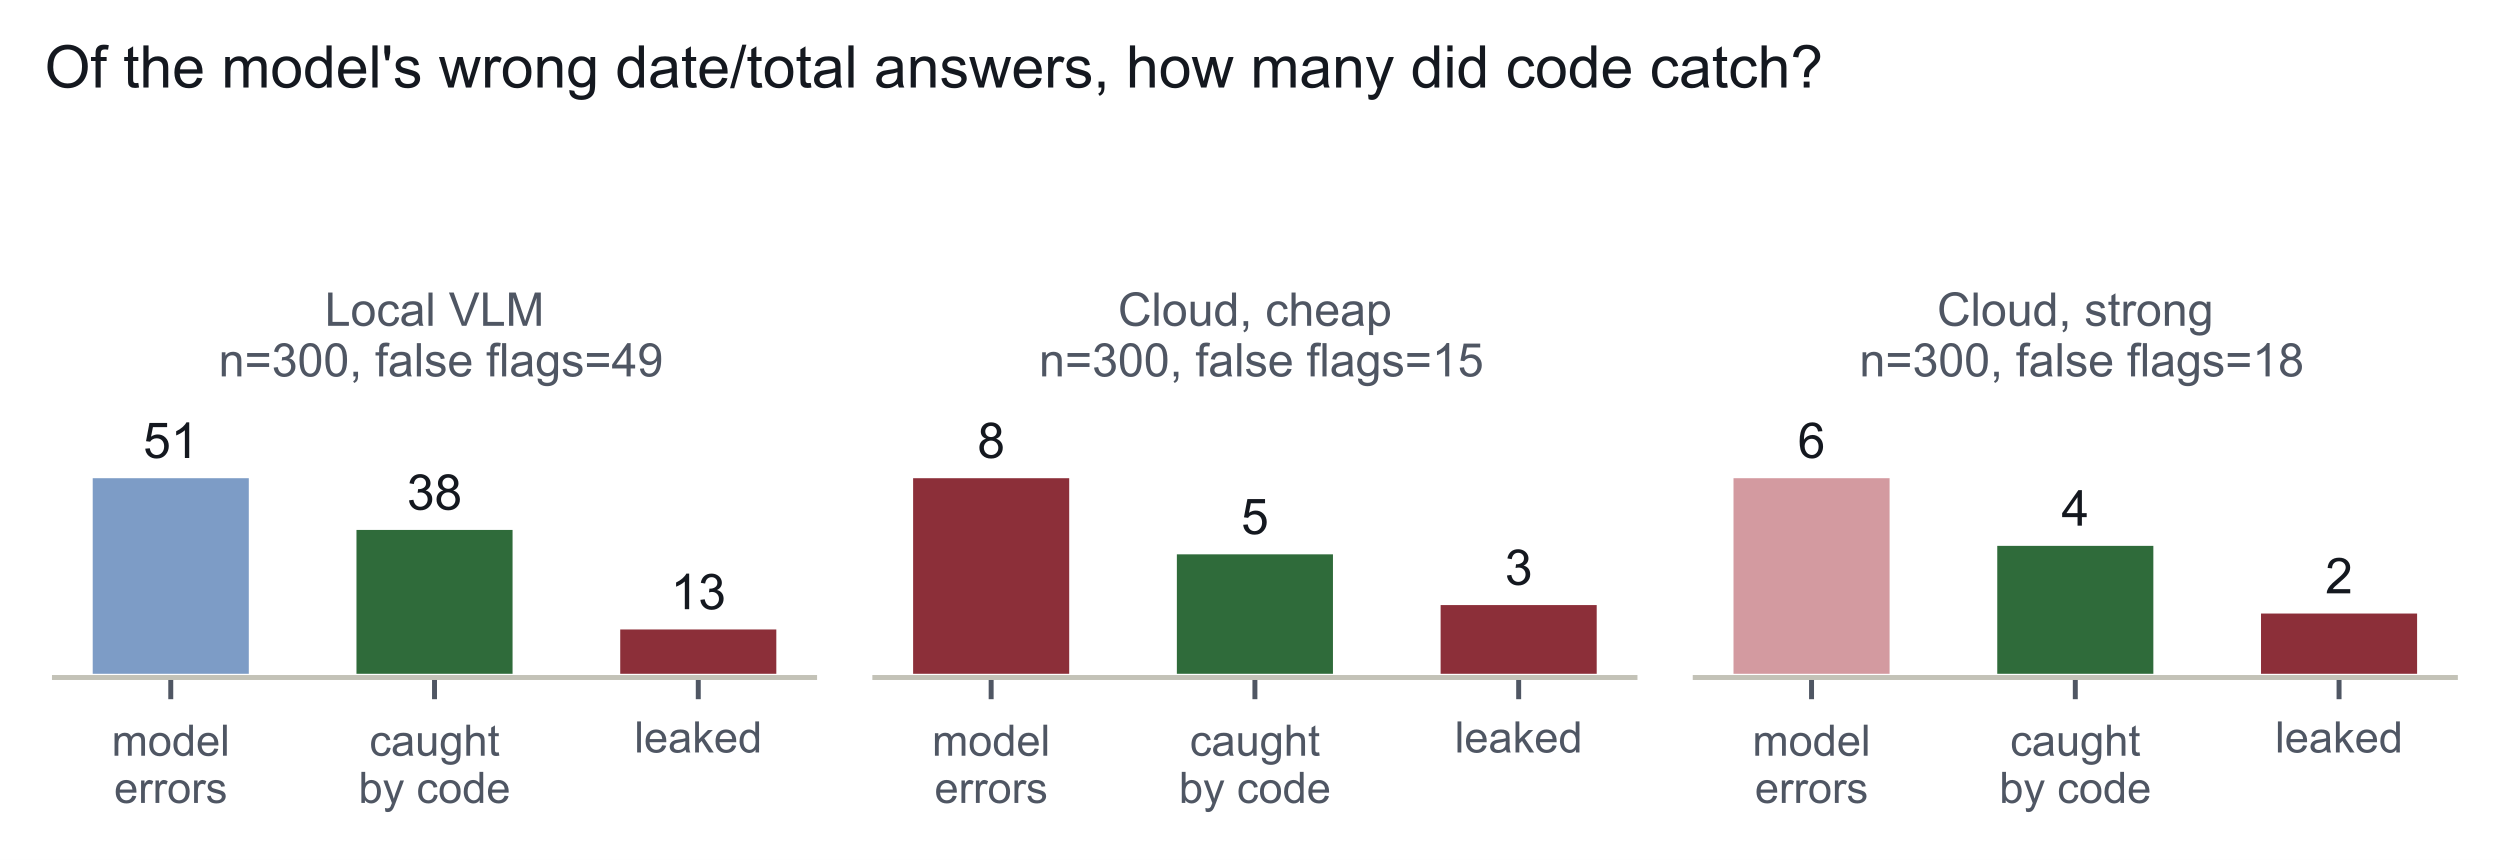
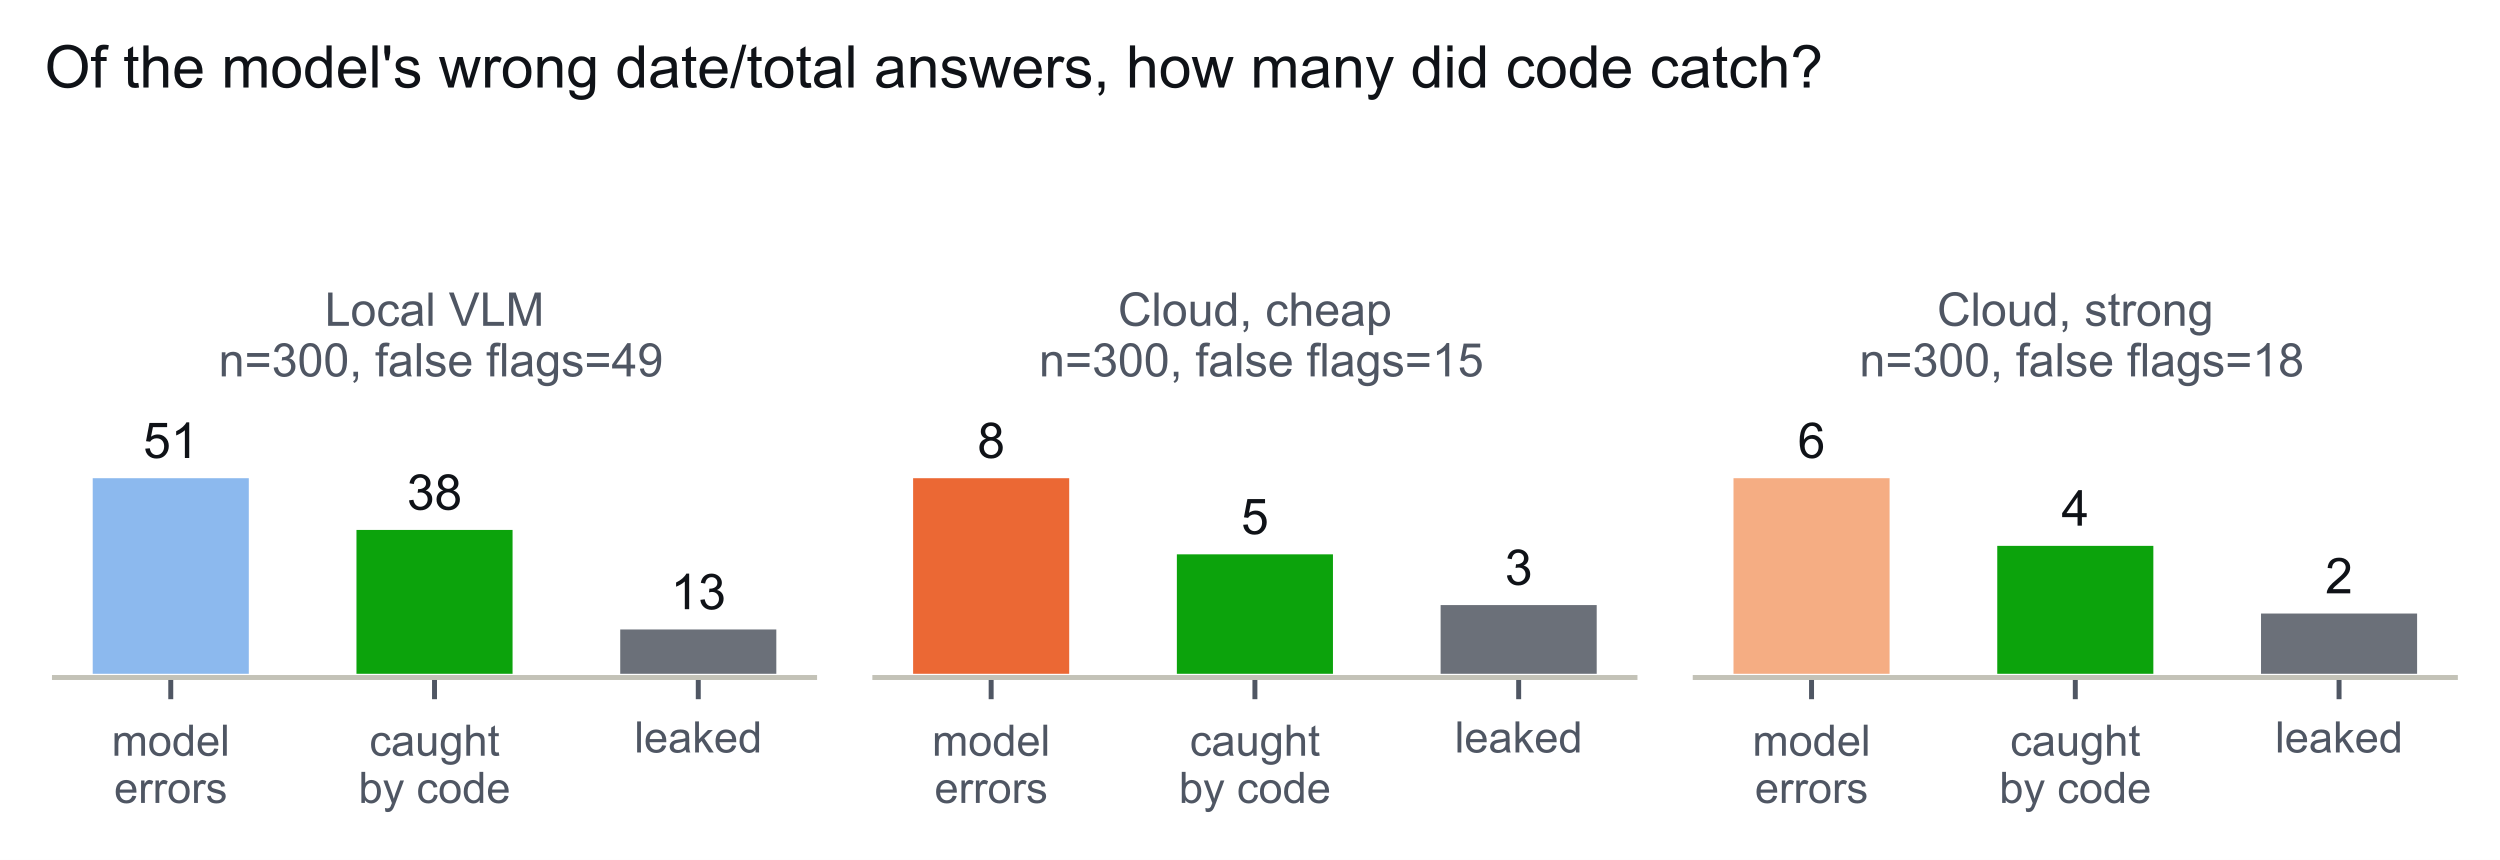
<svg xmlns="http://www.w3.org/2000/svg" xmlns:xlink="http://www.w3.org/1999/xlink" width="403.344pt" height="138.744pt" viewBox="0 0 403.344 138.744" version="1.1">
  <defs>
    <style type="text/css">*{stroke-linejoin: round; stroke-linecap: butt}</style>
  </defs>
  <g id="figure_1">
    <g id="patch_1">
      <path d="M -0 138.744  L 403.344 138.744  L 403.344 0  L -0 0  z " style="fill: #ffffff" />
    </g>
    <g id="axes_1">
      <g id="patch_2">
        <path d="M 8.784 109.307  L 131.424 109.307  L 131.424 66.728  L 8.784 66.728  z " style="fill: #ffffff" />
      </g>
      <g id="patch_3">
-         <path d="M 14.359 109.307  L 40.742 109.307  L 40.742 76.554  L 14.359 76.554  z " clip-path="url(#p56ea62a238)" style="fill: #7d9cc6; stroke: #ffffff; stroke-width: 1.2; stroke-linejoin: miter" />
+         <path d="M 14.359 109.307  L 40.742 109.307  L 40.742 76.554  L 14.359 76.554  z " clip-path="url(#pdb8ada3f37)" style="fill: #8cb9ee; stroke: #ffffff; stroke-width: 1.2; stroke-linejoin: miter" />
      </g>
      <g id="patch_4">
-         <path d="M 56.912 109.307  L 83.296 109.307  L 83.296 84.903  L 56.912 84.903  z " clip-path="url(#p56ea62a238)" style="fill: #2f6b3a; stroke: #ffffff; stroke-width: 1.2; stroke-linejoin: miter" />
+         <path d="M 56.912 109.307  L 83.296 109.307  L 83.296 84.903  L 56.912 84.903  z " clip-path="url(#pdb8ada3f37)" style="fill: #0ca30c; stroke: #ffffff; stroke-width: 1.2; stroke-linejoin: miter" />
      </g>
      <g id="patch_5">
-         <path d="M 99.466 109.307  L 125.849 109.307  L 125.849 100.958  L 99.466 100.958  z " clip-path="url(#p56ea62a238)" style="fill: #8c2f39; stroke: #ffffff; stroke-width: 1.2; stroke-linejoin: miter" />
+         <path d="M 99.466 109.307  L 125.849 109.307  L 125.849 100.958  L 99.466 100.958  z " clip-path="url(#pdb8ada3f37)" style="fill: #6b7079; stroke: #ffffff; stroke-width: 1.2; stroke-linejoin: miter" />
      </g>
      <g id="matplotlib.axis_1">
        <g id="xtick_1">
          <g id="line2d_1">
            <defs>
-               <path id="ma13c6e3e22" d="M 0 0  L 0 3.5  " style="stroke: #4f5663; stroke-width: 0.8" />
+               <path id="m07d687930f" d="M 0 0  L 0 3.5  " style="stroke: #4f5663; stroke-width: 0.8" />
            </defs>
            <g>
-               <use xlink:href="#ma13c6e3e22" x="27.55" y="109.307" style="fill: #4f5663; stroke: #4f5663; stroke-width: 0.8" />
+               <use xlink:href="#m07d687930f" x="27.55" y="109.307" style="fill: #4f5663; stroke: #4f5663; stroke-width: 0.8" />
            </g>
          </g>
          <g id="text_1">
            <g style="fill: #4f5663" transform="translate(18.01819 121.9275) scale(0.07 -0.07)">
              <defs>
                <path id="ArialMT-50" d="M 422 0  L 422 3319  L 925 3319  L 925 2853  Q 1081 3097 1340 3245  Q 1600 3394 1931 3394  Q 2300 3394 2536 3241  Q 2772 3088 2869 2813  Q 3263 3394 3894 3394  Q 4388 3394 4653 3120  Q 4919 2847 4919 2278  L 4919 0  L 4359 0  L 4359 2091  Q 4359 2428 4304 2576  Q 4250 2725 4106 2815  Q 3963 2906 3769 2906  Q 3419 2906 3187 2673  Q 2956 2441 2956 1928  L 2956 0  L 2394 0  L 2394 2156  Q 2394 2531 2256 2718  Q 2119 2906 1806 2906  Q 1569 2906 1367 2781  Q 1166 2656 1075 2415  Q 984 2175 984 1722  L 984 0  L 422 0  z " transform="scale(0.015625)" />
                <path id="ArialMT-52" d="M 213 1659  Q 213 2581 725 3025  Q 1153 3394 1769 3394  Q 2453 3394 2887 2945  Q 3322 2497 3322 1706  Q 3322 1066 3130 698  Q 2938 331 2570 128  Q 2203 -75 1769 -75  Q 1072 -75 642 372  Q 213 819 213 1659  z M 791 1659  Q 791 1022 1069 705  Q 1347 388 1769 388  Q 2188 388 2466 706  Q 2744 1025 2744 1678  Q 2744 2294 2464 2611  Q 2184 2928 1769 2928  Q 1347 2928 1069 2612  Q 791 2297 791 1659  z " transform="scale(0.015625)" />
                <path id="ArialMT-47" d="M 2575 0  L 2575 419  Q 2259 -75 1647 -75  Q 1250 -75 917 144  Q 584 363 401 755  Q 219 1147 219 1656  Q 219 2153 384 2558  Q 550 2963 881 3178  Q 1213 3394 1622 3394  Q 1922 3394 2156 3267  Q 2391 3141 2538 2938  L 2538 4581  L 3097 4581  L 3097 0  L 2575 0  z M 797 1656  Q 797 1019 1065 703  Q 1334 388 1700 388  Q 2069 388 2326 689  Q 2584 991 2584 1609  Q 2584 2291 2321 2609  Q 2059 2928 1675 2928  Q 1300 2928 1048 2622  Q 797 2316 797 1656  z " transform="scale(0.015625)" />
                <path id="ArialMT-48" d="M 2694 1069  L 3275 997  Q 3138 488 2766 206  Q 2394 -75 1816 -75  Q 1088 -75 661 373  Q 234 822 234 1631  Q 234 2469 665 2931  Q 1097 3394 1784 3394  Q 2450 3394 2872 2941  Q 3294 2488 3294 1666  Q 3294 1616 3291 1516  L 816 1516  Q 847 969 1125 678  Q 1403 388 1819 388  Q 2128 388 2347 550  Q 2566 713 2694 1069  z M 847 1978  L 2700 1978  Q 2663 2397 2488 2606  Q 2219 2931 1791 2931  Q 1403 2931 1139 2672  Q 875 2413 847 1978  z " transform="scale(0.015625)" />
                <path id="ArialMT-4f" d="M 409 0  L 409 4581  L 972 4581  L 972 0  L 409 0  z " transform="scale(0.015625)" />
              </defs>
              <use xlink:href="#ArialMT-50" />
              <use xlink:href="#ArialMT-52" transform="translate(83.29688 0)" />
              <use xlink:href="#ArialMT-47" transform="translate(138.9062 0)" />
              <use xlink:href="#ArialMT-48" transform="translate(194.5156 0)" />
              <use xlink:href="#ArialMT-4f" transform="translate(250.125 0)" />
            </g>
            <g style="fill: #4f5663" transform="translate(18.41139 129.5462) scale(0.07 -0.07)">
              <defs>
                <path id="ArialMT-55" d="M 416 0  L 416 3319  L 922 3319  L 922 2816  Q 1116 3169 1280 3281  Q 1444 3394 1641 3394  Q 1925 3394 2219 3213  L 2025 2691  Q 1819 2813 1613 2813  Q 1428 2813 1281 2702  Q 1134 2591 1072 2394  Q 978 2094 978 1738  L 978 0  L 416 0  z " transform="scale(0.015625)" />
                <path id="ArialMT-56" d="M 197 991  L 753 1078  Q 800 744 1014 566  Q 1228 388 1613 388  Q 2000 388 2187 545  Q 2375 703 2375 916  Q 2375 1106 2209 1216  Q 2094 1291 1634 1406  Q 1016 1563 777 1677  Q 538 1791 414 1992  Q 291 2194 291 2438  Q 291 2659 392 2848  Q 494 3038 669 3163  Q 800 3259 1026 3326  Q 1253 3394 1513 3394  Q 1903 3394 2198 3281  Q 2494 3169 2634 2976  Q 2775 2784 2828 2463  L 2278 2388  Q 2241 2644 2061 2787  Q 1881 2931 1553 2931  Q 1166 2931 1000 2803  Q 834 2675 834 2503  Q 834 2394 903 2306  Q 972 2216 1119 2156  Q 1203 2125 1616 2013  Q 2213 1853 2448 1751  Q 2684 1650 2818 1456  Q 2953 1263 2953 975  Q 2953 694 2789 445  Q 2625 197 2315 61  Q 2006 -75 1616 -75  Q 969 -75 630 194  Q 291 463 197 991  z " transform="scale(0.015625)" />
              </defs>
              <use xlink:href="#ArialMT-48" />
              <use xlink:href="#ArialMT-55" transform="translate(55.60938 0)" />
              <use xlink:href="#ArialMT-55" transform="translate(88.90625 0)" />
              <use xlink:href="#ArialMT-52" transform="translate(122.2031 0)" />
              <use xlink:href="#ArialMT-55" transform="translate(177.8125 0)" />
              <use xlink:href="#ArialMT-56" transform="translate(211.1094 0)" />
            </g>
          </g>
        </g>
        <g id="xtick_2">
          <g id="line2d_2">
            <g>
-               <use xlink:href="#ma13c6e3e22" x="70.104" y="109.307" style="fill: #4f5663; stroke: #4f5663; stroke-width: 0.8" />
+               <use xlink:href="#m07d687930f" x="70.104" y="109.307" style="fill: #4f5663; stroke: #4f5663; stroke-width: 0.8" />
            </g>
          </g>
          <g id="text_2">
            <g style="fill: #4f5663" transform="translate(59.59634 121.9275) scale(0.07 -0.07)">
              <defs>
                <path id="ArialMT-46" d="M 2588 1216  L 3141 1144  Q 3050 572 2676 248  Q 2303 -75 1759 -75  Q 1078 -75 664 370  Q 250 816 250 1647  Q 250 2184 428 2587  Q 606 2991 970 3192  Q 1334 3394 1763 3394  Q 2303 3394 2647 3120  Q 2991 2847 3088 2344  L 2541 2259  Q 2463 2594 2264 2762  Q 2066 2931 1784 2931  Q 1359 2931 1093 2626  Q 828 2322 828 1663  Q 828 994 1084 691  Q 1341 388 1753 388  Q 2084 388 2306 591  Q 2528 794 2588 1216  z " transform="scale(0.015625)" />
                <path id="ArialMT-44" d="M 2588 409  Q 2275 144 1986 34  Q 1697 -75 1366 -75  Q 819 -75 525 192  Q 231 459 231 875  Q 231 1119 342 1320  Q 453 1522 633 1644  Q 813 1766 1038 1828  Q 1203 1872 1538 1913  Q 2219 1994 2541 2106  Q 2544 2222 2544 2253  Q 2544 2597 2384 2738  Q 2169 2928 1744 2928  Q 1347 2928 1158 2789  Q 969 2650 878 2297  L 328 2372  Q 403 2725 575 2942  Q 747 3159 1072 3276  Q 1397 3394 1825 3394  Q 2250 3394 2515 3294  Q 2781 3194 2906 3042  Q 3031 2891 3081 2659  Q 3109 2516 3109 2141  L 3109 1391  Q 3109 606 3145 398  Q 3181 191 3288 0  L 2700 0  Q 2613 175 2588 409  z M 2541 1666  Q 2234 1541 1622 1453  Q 1275 1403 1131 1340  Q 988 1278 909 1158  Q 831 1038 831 891  Q 831 666 1001 516  Q 1172 366 1500 366  Q 1825 366 2078 508  Q 2331 650 2450 897  Q 2541 1088 2541 1459  L 2541 1666  z " transform="scale(0.015625)" />
                <path id="ArialMT-58" d="M 2597 0  L 2597 488  Q 2209 -75 1544 -75  Q 1250 -75 995 37  Q 741 150 617 320  Q 494 491 444 738  Q 409 903 409 1263  L 409 3319  L 972 3319  L 972 1478  Q 972 1038 1006 884  Q 1059 663 1231 536  Q 1403 409 1656 409  Q 1909 409 2131 539  Q 2353 669 2445 892  Q 2538 1116 2538 1541  L 2538 3319  L 3100 3319  L 3100 0  L 2597 0  z " transform="scale(0.015625)" />
                <path id="ArialMT-4a" d="M 319 -275  L 866 -356  Q 900 -609 1056 -725  Q 1266 -881 1628 -881  Q 2019 -881 2231 -725  Q 2444 -569 2519 -288  Q 2563 -116 2559 434  Q 2191 0 1641 0  Q 956 0 581 494  Q 206 988 206 1678  Q 206 2153 378 2554  Q 550 2956 876 3175  Q 1203 3394 1644 3394  Q 2231 3394 2613 2919  L 2613 3319  L 3131 3319  L 3131 450  Q 3131 -325 2973 -648  Q 2816 -972 2473 -1159  Q 2131 -1347 1631 -1347  Q 1038 -1347 672 -1080  Q 306 -813 319 -275  z M 784 1719  Q 784 1066 1043 766  Q 1303 466 1694 466  Q 2081 466 2343 764  Q 2606 1063 2606 1700  Q 2606 2309 2336 2618  Q 2066 2928 1684 2928  Q 1309 2928 1046 2623  Q 784 2319 784 1719  z " transform="scale(0.015625)" />
                <path id="ArialMT-4b" d="M 422 0  L 422 4581  L 984 4581  L 984 2938  Q 1378 3394 1978 3394  Q 2347 3394 2619 3248  Q 2891 3103 3008 2847  Q 3125 2591 3125 2103  L 3125 0  L 2563 0  L 2563 2103  Q 2563 2525 2380 2717  Q 2197 2909 1863 2909  Q 1613 2909 1392 2779  Q 1172 2650 1078 2428  Q 984 2206 984 1816  L 984 0  L 422 0  z " transform="scale(0.015625)" />
                <path id="ArialMT-57" d="M 1650 503  L 1731 6  Q 1494 -44 1306 -44  Q 1000 -44 831 53  Q 663 150 594 308  Q 525 466 525 972  L 525 2881  L 113 2881  L 113 3319  L 525 3319  L 525 4141  L 1084 4478  L 1084 3319  L 1650 3319  L 1650 2881  L 1084 2881  L 1084 941  Q 1084 700 1114 631  Q 1144 563 1211 522  Q 1278 481 1403 481  Q 1497 481 1650 503  z " transform="scale(0.015625)" />
              </defs>
              <use xlink:href="#ArialMT-46" />
              <use xlink:href="#ArialMT-44" transform="translate(50 0)" />
              <use xlink:href="#ArialMT-58" transform="translate(105.6094 0)" />
              <use xlink:href="#ArialMT-4a" transform="translate(161.2188 0)" />
              <use xlink:href="#ArialMT-4b" transform="translate(216.8281 0)" />
              <use xlink:href="#ArialMT-57" transform="translate(272.4375 0)" />
            </g>
            <g style="fill: #4f5663" transform="translate(57.84634 129.5463) scale(0.07 -0.07)">
              <defs>
                <path id="ArialMT-45" d="M 941 0  L 419 0  L 419 4581  L 981 4581  L 981 2947  Q 1338 3394 1891 3394  Q 2197 3394 2470 3270  Q 2744 3147 2920 2923  Q 3097 2700 3197 2384  Q 3297 2069 3297 1709  Q 3297 856 2875 390  Q 2453 -75 1863 -75  Q 1275 -75 941 416  L 941 0  z M 934 1684  Q 934 1088 1097 822  Q 1363 388 1816 388  Q 2184 388 2453 708  Q 2722 1028 2722 1663  Q 2722 2313 2464 2622  Q 2206 2931 1841 2931  Q 1472 2931 1203 2611  Q 934 2291 934 1684  z " transform="scale(0.015625)" />
                <path id="ArialMT-5c" d="M 397 -1278  L 334 -750  Q 519 -800 656 -800  Q 844 -800 956 -737  Q 1069 -675 1141 -563  Q 1194 -478 1313 -144  Q 1328 -97 1363 -6  L 103 3319  L 709 3319  L 1400 1397  Q 1534 1031 1641 628  Q 1738 1016 1872 1384  L 2581 3319  L 3144 3319  L 1881 -56  Q 1678 -603 1566 -809  Q 1416 -1088 1222 -1217  Q 1028 -1347 759 -1347  Q 597 -1347 397 -1278  z " transform="scale(0.015625)" />
                <path id="ArialMT-3" transform="scale(0.015625)" />
              </defs>
              <use xlink:href="#ArialMT-45" />
              <use xlink:href="#ArialMT-5c" transform="translate(55.60938 0)" />
              <use xlink:href="#ArialMT-3" transform="translate(105.6094 0)" />
              <use xlink:href="#ArialMT-46" transform="translate(133.3906 0)" />
              <use xlink:href="#ArialMT-52" transform="translate(183.3906 0)" />
              <use xlink:href="#ArialMT-47" transform="translate(239 0)" />
              <use xlink:href="#ArialMT-48" transform="translate(294.6094 0)" />
            </g>
          </g>
        </g>
        <g id="xtick_3">
          <g id="line2d_3">
            <g>
-               <use xlink:href="#ma13c6e3e22" x="112.658" y="109.307" style="fill: #4f5663; stroke: #4f5663; stroke-width: 0.8" />
+               <use xlink:href="#m07d687930f" x="112.658" y="109.307" style="fill: #4f5663; stroke: #4f5663; stroke-width: 0.8" />
            </g>
          </g>
          <g id="text_3">
            <g style="fill: #4f5663" transform="translate(102.3448 121.4029) scale(0.07 -0.07)">
              <defs>
                <path id="ArialMT-4e" d="M 425 0  L 425 4581  L 988 4581  L 988 1969  L 2319 3319  L 3047 3319  L 1778 2088  L 3175 0  L 2481 0  L 1384 1697  L 988 1316  L 988 0  L 425 0  z " transform="scale(0.015625)" />
              </defs>
              <use xlink:href="#ArialMT-4f" />
              <use xlink:href="#ArialMT-48" transform="translate(22.21875 0)" />
              <use xlink:href="#ArialMT-44" transform="translate(77.82812 0)" />
              <use xlink:href="#ArialMT-4e" transform="translate(133.4375 0)" />
              <use xlink:href="#ArialMT-48" transform="translate(183.4375 0)" />
              <use xlink:href="#ArialMT-47" transform="translate(239.0469 0)" />
            </g>
          </g>
        </g>
      </g>
      <g id="patch_6">
        <path d="M 8.784 109.307  L 131.424 109.307  " style="fill: none; stroke: #c3c2b7; stroke-width: 0.8; stroke-linejoin: miter; stroke-linecap: square" />
      </g>
      <g id="text_4">
-         <g style="fill: #14181f" transform="translate(23.10147 73.88803) scale(0.08 -0.08)">
+         <g style="fill: #0f1217" transform="translate(23.10147 73.88803) scale(0.08 -0.08)">
          <defs>
            <path id="ArialMT-18" d="M 266 1200  L 856 1250  Q 922 819 1161 601  Q 1400 384 1738 384  Q 2144 384 2425 690  Q 2706 997 2706 1503  Q 2706 1984 2436 2262  Q 2166 2541 1728 2541  Q 1456 2541 1237 2417  Q 1019 2294 894 2097  L 366 2166  L 809 4519  L 3088 4519  L 3088 3981  L 1259 3981  L 1013 2750  Q 1425 3038 1878 3038  Q 2478 3038 2890 2622  Q 3303 2206 3303 1553  Q 3303 931 2941 478  Q 2500 -78 1738 -78  Q 1113 -78 717 272  Q 322 622 266 1200  z " transform="scale(0.015625)" />
            <path id="ArialMT-14" d="M 2384 0  L 1822 0  L 1822 3584  Q 1619 3391 1289 3197  Q 959 3003 697 2906  L 697 3450  Q 1169 3672 1522 3987  Q 1875 4303 2022 4600  L 2384 4600  L 2384 0  z " transform="scale(0.015625)" />
          </defs>
          <use xlink:href="#ArialMT-18" />
          <use xlink:href="#ArialMT-14" transform="translate(55.60938 0)" />
        </g>
      </g>
      <g id="text_5">
-         <g style="fill: #14181f" transform="translate(65.65525 82.23671) scale(0.08 -0.08)">
+         <g style="fill: #0f1217" transform="translate(65.65525 82.23671) scale(0.08 -0.08)">
          <defs>
            <path id="ArialMT-16" d="M 269 1209  L 831 1284  Q 928 806 1161 595  Q 1394 384 1728 384  Q 2125 384 2398 659  Q 2672 934 2672 1341  Q 2672 1728 2419 1979  Q 2166 2231 1775 2231  Q 1616 2231 1378 2169  L 1441 2663  Q 1497 2656 1531 2656  Q 1891 2656 2178 2843  Q 2466 3031 2466 3422  Q 2466 3731 2256 3934  Q 2047 4138 1716 4138  Q 1388 4138 1169 3931  Q 950 3725 888 3313  L 325 3413  Q 428 3978 793 4289  Q 1159 4600 1703 4600  Q 2078 4600 2393 4439  Q 2709 4278 2876 4000  Q 3044 3722 3044 3409  Q 3044 3113 2884 2869  Q 2725 2625 2413 2481  Q 2819 2388 3044 2092  Q 3269 1797 3269 1353  Q 3269 753 2831 336  Q 2394 -81 1725 -81  Q 1122 -81 723 278  Q 325 638 269 1209  z " transform="scale(0.015625)" />
            <path id="ArialMT-1b" d="M 1131 2484  Q 781 2613 612 2850  Q 444 3088 444 3419  Q 444 3919 803 4259  Q 1163 4600 1759 4600  Q 2359 4600 2725 4251  Q 3091 3903 3091 3403  Q 3091 3084 2923 2848  Q 2756 2613 2416 2484  Q 2838 2347 3058 2040  Q 3278 1734 3278 1309  Q 3278 722 2862 322  Q 2447 -78 1769 -78  Q 1091 -78 675 323  Q 259 725 259 1325  Q 259 1772 486 2073  Q 713 2375 1131 2484  z M 1019 3438  Q 1019 3113 1228 2906  Q 1438 2700 1772 2700  Q 2097 2700 2305 2904  Q 2513 3109 2513 3406  Q 2513 3716 2298 3927  Q 2084 4138 1766 4138  Q 1444 4138 1231 3931  Q 1019 3725 1019 3438  z M 838 1322  Q 838 1081 952 856  Q 1066 631 1291 507  Q 1516 384 1775 384  Q 2178 384 2440 643  Q 2703 903 2703 1303  Q 2703 1709 2433 1975  Q 2163 2241 1756 2241  Q 1359 2241 1098 1978  Q 838 1716 838 1322  z " transform="scale(0.015625)" />
          </defs>
          <use xlink:href="#ArialMT-16" />
          <use xlink:href="#ArialMT-1b" transform="translate(55.60938 0)" />
        </g>
      </g>
      <g id="text_6">
-         <g style="fill: #14181f" transform="translate(108.209 98.29185) scale(0.08 -0.08)">
+         <g style="fill: #0f1217" transform="translate(108.209 98.29185) scale(0.08 -0.08)">
          <use xlink:href="#ArialMT-14" />
          <use xlink:href="#ArialMT-16" transform="translate(55.60938 0)" />
        </g>
      </g>
      <g id="text_7">
        <g style="fill: #4f5663" transform="translate(52.38759 52.56561) scale(0.075 -0.075)">
          <defs>
            <path id="ArialMT-2f" d="M 469 0  L 469 4581  L 1075 4581  L 1075 541  L 3331 541  L 3331 0  L 469 0  z " transform="scale(0.015625)" />
            <path id="ArialMT-39" d="M 1803 0  L 28 4581  L 684 4581  L 1875 1253  Q 2019 853 2116 503  Q 2222 878 2363 1253  L 3600 4581  L 4219 4581  L 2425 0  L 1803 0  z " transform="scale(0.015625)" />
            <path id="ArialMT-30" d="M 475 0  L 475 4581  L 1388 4581  L 2472 1338  Q 2622 884 2691 659  Q 2769 909 2934 1394  L 4031 4581  L 4847 4581  L 4847 0  L 4263 0  L 4263 3834  L 2931 0  L 2384 0  L 1059 3900  L 1059 0  L 475 0  z " transform="scale(0.015625)" />
          </defs>
          <use xlink:href="#ArialMT-2f" />
          <use xlink:href="#ArialMT-52" transform="translate(55.60938 0)" />
          <use xlink:href="#ArialMT-46" transform="translate(111.2188 0)" />
          <use xlink:href="#ArialMT-44" transform="translate(161.2188 0)" />
          <use xlink:href="#ArialMT-4f" transform="translate(216.8281 0)" />
          <use xlink:href="#ArialMT-3" transform="translate(239.0469 0)" />
          <use xlink:href="#ArialMT-39" transform="translate(266.8281 0)" />
          <use xlink:href="#ArialMT-2f" transform="translate(333.5312 0)" />
          <use xlink:href="#ArialMT-30" transform="translate(389.1406 0)" />
        </g>
        <g style="fill: #4f5663" transform="translate(33.20283 60.72845) scale(0.075 -0.075)">
          <defs>
            <path id="ArialMT-51" d="M 422 0  L 422 3319  L 928 3319  L 928 2847  Q 1294 3394 1984 3394  Q 2284 3394 2536 3286  Q 2788 3178 2913 3003  Q 3038 2828 3088 2588  Q 3119 2431 3119 2041  L 3119 0  L 2556 0  L 2556 2019  Q 2556 2363 2490 2533  Q 2425 2703 2258 2804  Q 2091 2906 1866 2906  Q 1506 2906 1245 2678  Q 984 2450 984 1813  L 984 0  L 422 0  z " transform="scale(0.015625)" />
            <path id="ArialMT-20" d="M 3381 2694  L 356 2694  L 356 3219  L 3381 3219  L 3381 2694  z M 3381 1303  L 356 1303  L 356 1828  L 3381 1828  L 3381 1303  z " transform="scale(0.015625)" />
            <path id="ArialMT-13" d="M 266 2259  Q 266 3072 433 3567  Q 600 4063 929 4331  Q 1259 4600 1759 4600  Q 2128 4600 2406 4451  Q 2684 4303 2865 4023  Q 3047 3744 3150 3342  Q 3253 2941 3253 2259  Q 3253 1453 3087 958  Q 2922 463 2592 192  Q 2263 -78 1759 -78  Q 1097 -78 719 397  Q 266 969 266 2259  z M 844 2259  Q 844 1131 1108 757  Q 1372 384 1759 384  Q 2147 384 2411 759  Q 2675 1134 2675 2259  Q 2675 3391 2411 3762  Q 2147 4134 1753 4134  Q 1366 4134 1134 3806  Q 844 3388 844 2259  z " transform="scale(0.015625)" />
            <path id="ArialMT-f" d="M 569 0  L 569 641  L 1209 641  L 1209 0  Q 1209 -353 1084 -570  Q 959 -788 688 -906  L 531 -666  Q 709 -588 793 -436  Q 878 -284 888 0  L 569 0  z " transform="scale(0.015625)" />
            <path id="ArialMT-49" d="M 556 0  L 556 2881  L 59 2881  L 59 3319  L 556 3319  L 556 3672  Q 556 4006 616 4169  Q 697 4388 901 4523  Q 1106 4659 1475 4659  Q 1713 4659 2000 4603  L 1916 4113  Q 1741 4144 1584 4144  Q 1328 4144 1222 4034  Q 1116 3925 1116 3625  L 1116 3319  L 1763 3319  L 1763 2881  L 1116 2881  L 1116 0  L 556 0  z " transform="scale(0.015625)" />
            <path id="ArialMT-17" d="M 2069 0  L 2069 1097  L 81 1097  L 81 1613  L 2172 4581  L 2631 4581  L 2631 1613  L 3250 1613  L 3250 1097  L 2631 1097  L 2631 0  L 2069 0  z M 2069 1613  L 2069 3678  L 634 1613  L 2069 1613  z " transform="scale(0.015625)" />
            <path id="ArialMT-1c" d="M 350 1059  L 891 1109  Q 959 728 1153 556  Q 1347 384 1650 384  Q 1909 384 2104 503  Q 2300 622 2425 820  Q 2550 1019 2634 1356  Q 2719 1694 2719 2044  Q 2719 2081 2716 2156  Q 2547 1888 2255 1720  Q 1963 1553 1622 1553  Q 1053 1553 659 1965  Q 266 2378 266 3053  Q 266 3750 677 4175  Q 1088 4600 1706 4600  Q 2153 4600 2523 4359  Q 2894 4119 3086 3673  Q 3278 3228 3278 2384  Q 3278 1506 3087 986  Q 2897 466 2520 194  Q 2144 -78 1638 -78  Q 1100 -78 759 220  Q 419 519 350 1059  z M 2653 3081  Q 2653 3566 2395 3850  Q 2138 4134 1775 4134  Q 1400 4134 1122 3828  Q 844 3522 844 3034  Q 844 2597 1108 2323  Q 1372 2050 1759 2050  Q 2150 2050 2401 2323  Q 2653 2597 2653 3081  z " transform="scale(0.015625)" />
          </defs>
          <use xlink:href="#ArialMT-3" />
          <use xlink:href="#ArialMT-51" transform="translate(27.78125 0)" />
          <use xlink:href="#ArialMT-20" transform="translate(83.39062 0)" />
          <use xlink:href="#ArialMT-16" transform="translate(141.7969 0)" />
          <use xlink:href="#ArialMT-13" transform="translate(197.4062 0)" />
          <use xlink:href="#ArialMT-13" transform="translate(253.0156 0)" />
          <use xlink:href="#ArialMT-f" transform="translate(308.625 0)" />
          <use xlink:href="#ArialMT-3" transform="translate(336.4062 0)" />
          <use xlink:href="#ArialMT-49" transform="translate(364.1875 0)" />
          <use xlink:href="#ArialMT-44" transform="translate(391.9688 0)" />
          <use xlink:href="#ArialMT-4f" transform="translate(447.5781 0)" />
          <use xlink:href="#ArialMT-56" transform="translate(469.7969 0)" />
          <use xlink:href="#ArialMT-48" transform="translate(519.7969 0)" />
          <use xlink:href="#ArialMT-3" transform="translate(575.4062 0)" />
          <use xlink:href="#ArialMT-49" transform="translate(603.1875 0)" />
          <use xlink:href="#ArialMT-4f" transform="translate(630.9688 0)" />
          <use xlink:href="#ArialMT-44" transform="translate(653.1875 0)" />
          <use xlink:href="#ArialMT-4a" transform="translate(708.7969 0)" />
          <use xlink:href="#ArialMT-56" transform="translate(764.4062 0)" />
          <use xlink:href="#ArialMT-20" transform="translate(814.4062 0)" />
          <use xlink:href="#ArialMT-17" transform="translate(872.8125 0)" />
          <use xlink:href="#ArialMT-1c" transform="translate(928.4219 0)" />
        </g>
      </g>
    </g>
    <g id="axes_2">
      <g id="patch_7">
        <path d="M 141.144 109.307  L 263.784 109.307  L 263.784 66.728  L 141.144 66.728  z " style="fill: #ffffff" />
      </g>
      <g id="patch_8">
-         <path d="M 146.719 109.307  L 173.102 109.307  L 173.102 76.554  L 146.719 76.554  z " clip-path="url(#p7297ad37cc)" style="fill: #8c2f39; stroke: #ffffff; stroke-width: 1.2; stroke-linejoin: miter" />
+         <path d="M 146.719 109.307  L 173.102 109.307  L 173.102 76.554  L 146.719 76.554  z " clip-path="url(#pae6bc060dc)" style="fill: #eb6834; stroke: #ffffff; stroke-width: 1.2; stroke-linejoin: miter" />
      </g>
      <g id="patch_9">
-         <path d="M 189.272 109.307  L 215.656 109.307  L 215.656 88.836  L 189.272 88.836  z " clip-path="url(#p7297ad37cc)" style="fill: #2f6b3a; stroke: #ffffff; stroke-width: 1.2; stroke-linejoin: miter" />
+         <path d="M 189.272 109.307  L 215.656 109.307  L 215.656 88.836  L 189.272 88.836  z " clip-path="url(#pae6bc060dc)" style="fill: #0ca30c; stroke: #ffffff; stroke-width: 1.2; stroke-linejoin: miter" />
      </g>
      <g id="patch_10">
-         <path d="M 231.826 109.307  L 258.209 109.307  L 258.209 97.025  L 231.826 97.025  z " clip-path="url(#p7297ad37cc)" style="fill: #8c2f39; stroke: #ffffff; stroke-width: 1.2; stroke-linejoin: miter" />
+         <path d="M 231.826 109.307  L 258.209 109.307  L 258.209 97.025  L 231.826 97.025  z " clip-path="url(#pae6bc060dc)" style="fill: #6b7079; stroke: #ffffff; stroke-width: 1.2; stroke-linejoin: miter" />
      </g>
      <g id="matplotlib.axis_2">
        <g id="xtick_4">
          <g id="line2d_4">
            <g>
-               <use xlink:href="#ma13c6e3e22" x="159.91" y="109.307" style="fill: #4f5663; stroke: #4f5663; stroke-width: 0.8" />
+               <use xlink:href="#m07d687930f" x="159.91" y="109.307" style="fill: #4f5663; stroke: #4f5663; stroke-width: 0.8" />
            </g>
          </g>
          <g id="text_8">
            <g style="fill: #4f5663" transform="translate(150.3782 121.9275) scale(0.07 -0.07)">
              <use xlink:href="#ArialMT-50" />
              <use xlink:href="#ArialMT-52" transform="translate(83.29688 0)" />
              <use xlink:href="#ArialMT-47" transform="translate(138.9062 0)" />
              <use xlink:href="#ArialMT-48" transform="translate(194.5156 0)" />
              <use xlink:href="#ArialMT-4f" transform="translate(250.125 0)" />
            </g>
            <g style="fill: #4f5663" transform="translate(150.7714 129.5462) scale(0.07 -0.07)">
              <use xlink:href="#ArialMT-48" />
              <use xlink:href="#ArialMT-55" transform="translate(55.60938 0)" />
              <use xlink:href="#ArialMT-55" transform="translate(88.90625 0)" />
              <use xlink:href="#ArialMT-52" transform="translate(122.2031 0)" />
              <use xlink:href="#ArialMT-55" transform="translate(177.8125 0)" />
              <use xlink:href="#ArialMT-56" transform="translate(211.1094 0)" />
            </g>
          </g>
        </g>
        <g id="xtick_5">
          <g id="line2d_5">
            <g>
-               <use xlink:href="#ma13c6e3e22" x="202.464" y="109.307" style="fill: #4f5663; stroke: #4f5663; stroke-width: 0.8" />
+               <use xlink:href="#m07d687930f" x="202.464" y="109.307" style="fill: #4f5663; stroke: #4f5663; stroke-width: 0.8" />
            </g>
          </g>
          <g id="text_9">
            <g style="fill: #4f5663" transform="translate(191.9563 121.9275) scale(0.07 -0.07)">
              <use xlink:href="#ArialMT-46" />
              <use xlink:href="#ArialMT-44" transform="translate(50 0)" />
              <use xlink:href="#ArialMT-58" transform="translate(105.6094 0)" />
              <use xlink:href="#ArialMT-4a" transform="translate(161.2188 0)" />
              <use xlink:href="#ArialMT-4b" transform="translate(216.8281 0)" />
              <use xlink:href="#ArialMT-57" transform="translate(272.4375 0)" />
            </g>
            <g style="fill: #4f5663" transform="translate(190.2063 129.5463) scale(0.07 -0.07)">
              <use xlink:href="#ArialMT-45" />
              <use xlink:href="#ArialMT-5c" transform="translate(55.60938 0)" />
              <use xlink:href="#ArialMT-3" transform="translate(105.6094 0)" />
              <use xlink:href="#ArialMT-46" transform="translate(133.3906 0)" />
              <use xlink:href="#ArialMT-52" transform="translate(183.3906 0)" />
              <use xlink:href="#ArialMT-47" transform="translate(239 0)" />
              <use xlink:href="#ArialMT-48" transform="translate(294.6094 0)" />
            </g>
          </g>
        </g>
        <g id="xtick_6">
          <g id="line2d_6">
            <g>
-               <use xlink:href="#ma13c6e3e22" x="245.018" y="109.307" style="fill: #4f5663; stroke: #4f5663; stroke-width: 0.8" />
+               <use xlink:href="#m07d687930f" x="245.018" y="109.307" style="fill: #4f5663; stroke: #4f5663; stroke-width: 0.8" />
            </g>
          </g>
          <g id="text_10">
            <g style="fill: #4f5663" transform="translate(234.7048 121.4029) scale(0.07 -0.07)">
              <use xlink:href="#ArialMT-4f" />
              <use xlink:href="#ArialMT-48" transform="translate(22.21875 0)" />
              <use xlink:href="#ArialMT-44" transform="translate(77.82812 0)" />
              <use xlink:href="#ArialMT-4e" transform="translate(133.4375 0)" />
              <use xlink:href="#ArialMT-48" transform="translate(183.4375 0)" />
              <use xlink:href="#ArialMT-47" transform="translate(239.0469 0)" />
            </g>
          </g>
        </g>
      </g>
      <g id="patch_11">
        <path d="M 141.144 109.307  L 263.784 109.307  " style="fill: none; stroke: #c3c2b7; stroke-width: 0.8; stroke-linejoin: miter; stroke-linecap: square" />
      </g>
      <g id="text_11">
-         <g style="fill: #14181f" transform="translate(157.6858 73.88803) scale(0.08 -0.08)">
+         <g style="fill: #0f1217" transform="translate(157.6858 73.88803) scale(0.08 -0.08)">
          <use xlink:href="#ArialMT-1b" />
        </g>
      </g>
      <g id="text_12">
-         <g style="fill: #14181f" transform="translate(200.2396 86.17022) scale(0.08 -0.08)">
+         <g style="fill: #0f1217" transform="translate(200.2396 86.17022) scale(0.08 -0.08)">
          <use xlink:href="#ArialMT-18" />
        </g>
      </g>
      <g id="text_13">
-         <g style="fill: #14181f" transform="translate(242.7934 94.35834) scale(0.08 -0.08)">
+         <g style="fill: #0f1217" transform="translate(242.7934 94.35834) scale(0.08 -0.08)">
          <use xlink:href="#ArialMT-16" />
        </g>
      </g>
      <g id="text_14">
        <g style="fill: #4f5663" transform="translate(180.3665 52.56561) scale(0.075 -0.075)">
          <defs>
            <path id="ArialMT-26" d="M 3763 1606  L 4369 1453  Q 4178 706 3683 314  Q 3188 -78 2472 -78  Q 1731 -78 1267 223  Q 803 525 561 1097  Q 319 1669 319 2325  Q 319 3041 592 3573  Q 866 4106 1370 4382  Q 1875 4659 2481 4659  Q 3169 4659 3637 4309  Q 4106 3959 4291 3325  L 3694 3184  Q 3534 3684 3231 3912  Q 2928 4141 2469 4141  Q 1941 4141 1586 3887  Q 1231 3634 1087 3207  Q 944 2781 944 2328  Q 944 1744 1114 1308  Q 1284 872 1643 656  Q 2003 441 2422 441  Q 2931 441 3284 734  Q 3638 1028 3763 1606  z " transform="scale(0.015625)" />
            <path id="ArialMT-53" d="M 422 -1272  L 422 3319  L 934 3319  L 934 2888  Q 1116 3141 1344 3267  Q 1572 3394 1897 3394  Q 2322 3394 2647 3175  Q 2972 2956 3137 2557  Q 3303 2159 3303 1684  Q 3303 1175 3120 767  Q 2938 359 2589 142  Q 2241 -75 1856 -75  Q 1575 -75 1351 44  Q 1128 163 984 344  L 984 -1272  L 422 -1272  z M 931 1641  Q 931 1000 1190 694  Q 1450 388 1819 388  Q 2194 388 2461 705  Q 2728 1022 2728 1688  Q 2728 2322 2467 2637  Q 2206 2953 1844 2953  Q 1484 2953 1207 2617  Q 931 2281 931 1641  z " transform="scale(0.015625)" />
          </defs>
          <use xlink:href="#ArialMT-26" />
          <use xlink:href="#ArialMT-4f" transform="translate(72.21875 0)" />
          <use xlink:href="#ArialMT-52" transform="translate(94.4375 0)" />
          <use xlink:href="#ArialMT-58" transform="translate(150.0469 0)" />
          <use xlink:href="#ArialMT-47" transform="translate(205.6562 0)" />
          <use xlink:href="#ArialMT-f" transform="translate(261.2656 0)" />
          <use xlink:href="#ArialMT-3" transform="translate(289.0469 0)" />
          <use xlink:href="#ArialMT-46" transform="translate(316.8281 0)" />
          <use xlink:href="#ArialMT-4b" transform="translate(366.8281 0)" />
          <use xlink:href="#ArialMT-48" transform="translate(422.4375 0)" />
          <use xlink:href="#ArialMT-44" transform="translate(478.0469 0)" />
          <use xlink:href="#ArialMT-53" transform="translate(533.6562 0)" />
        </g>
        <g style="fill: #4f5663" transform="translate(165.5628 60.72845) scale(0.075 -0.075)">
          <use xlink:href="#ArialMT-3" />
          <use xlink:href="#ArialMT-51" transform="translate(27.78125 0)" />
          <use xlink:href="#ArialMT-20" transform="translate(83.39062 0)" />
          <use xlink:href="#ArialMT-16" transform="translate(141.7969 0)" />
          <use xlink:href="#ArialMT-13" transform="translate(197.4062 0)" />
          <use xlink:href="#ArialMT-13" transform="translate(253.0156 0)" />
          <use xlink:href="#ArialMT-f" transform="translate(308.625 0)" />
          <use xlink:href="#ArialMT-3" transform="translate(336.4062 0)" />
          <use xlink:href="#ArialMT-49" transform="translate(364.1875 0)" />
          <use xlink:href="#ArialMT-44" transform="translate(391.9688 0)" />
          <use xlink:href="#ArialMT-4f" transform="translate(447.5781 0)" />
          <use xlink:href="#ArialMT-56" transform="translate(469.7969 0)" />
          <use xlink:href="#ArialMT-48" transform="translate(519.7969 0)" />
          <use xlink:href="#ArialMT-3" transform="translate(575.4062 0)" />
          <use xlink:href="#ArialMT-49" transform="translate(603.1875 0)" />
          <use xlink:href="#ArialMT-4f" transform="translate(630.9688 0)" />
          <use xlink:href="#ArialMT-44" transform="translate(653.1875 0)" />
          <use xlink:href="#ArialMT-4a" transform="translate(708.7969 0)" />
          <use xlink:href="#ArialMT-56" transform="translate(764.4062 0)" />
          <use xlink:href="#ArialMT-20" transform="translate(814.4062 0)" />
          <use xlink:href="#ArialMT-14" transform="translate(872.8125 0)" />
          <use xlink:href="#ArialMT-18" transform="translate(928.4219 0)" />
        </g>
      </g>
    </g>
    <g id="axes_3">
      <g id="patch_12">
        <path d="M 273.504 109.307  L 396.144 109.307  L 396.144 66.728  L 273.504 66.728  z " style="fill: #ffffff" />
      </g>
      <g id="patch_13">
-         <path d="M 279.079 109.307  L 305.462 109.307  L 305.462 76.554  L 279.079 76.554  z " clip-path="url(#pa14df58326)" style="fill: #d39aa0; stroke: #ffffff; stroke-width: 1.2; stroke-linejoin: miter" />
+         <path d="M 279.079 109.307  L 305.462 109.307  L 305.462 76.554  L 279.079 76.554  z " clip-path="url(#pb4023577d3)" style="fill: #f5ad83; stroke: #ffffff; stroke-width: 1.2; stroke-linejoin: miter" />
      </g>
      <g id="patch_14">
-         <path d="M 321.632 109.307  L 348.016 109.307  L 348.016 87.472  L 321.632 87.472  z " clip-path="url(#pa14df58326)" style="fill: #2f6b3a; stroke: #ffffff; stroke-width: 1.2; stroke-linejoin: miter" />
+         <path d="M 321.632 109.307  L 348.016 109.307  L 348.016 87.472  L 321.632 87.472  z " clip-path="url(#pb4023577d3)" style="fill: #0ca30c; stroke: #ffffff; stroke-width: 1.2; stroke-linejoin: miter" />
      </g>
      <g id="patch_15">
-         <path d="M 364.186 109.307  L 390.569 109.307  L 390.569 98.389  L 364.186 98.389  z " clip-path="url(#pa14df58326)" style="fill: #8c2f39; stroke: #ffffff; stroke-width: 1.2; stroke-linejoin: miter" />
+         <path d="M 364.186 109.307  L 390.569 109.307  L 390.569 98.389  L 364.186 98.389  z " clip-path="url(#pb4023577d3)" style="fill: #6b7079; stroke: #ffffff; stroke-width: 1.2; stroke-linejoin: miter" />
      </g>
      <g id="matplotlib.axis_3">
        <g id="xtick_7">
          <g id="line2d_7">
            <g>
-               <use xlink:href="#ma13c6e3e22" x="292.27" y="109.307" style="fill: #4f5663; stroke: #4f5663; stroke-width: 0.8" />
+               <use xlink:href="#m07d687930f" x="292.27" y="109.307" style="fill: #4f5663; stroke: #4f5663; stroke-width: 0.8" />
            </g>
          </g>
          <g id="text_15">
            <g style="fill: #4f5663" transform="translate(282.7382 121.9275) scale(0.07 -0.07)">
              <use xlink:href="#ArialMT-50" />
              <use xlink:href="#ArialMT-52" transform="translate(83.29688 0)" />
              <use xlink:href="#ArialMT-47" transform="translate(138.9062 0)" />
              <use xlink:href="#ArialMT-48" transform="translate(194.5156 0)" />
              <use xlink:href="#ArialMT-4f" transform="translate(250.125 0)" />
            </g>
            <g style="fill: #4f5663" transform="translate(283.1314 129.5462) scale(0.07 -0.07)">
              <use xlink:href="#ArialMT-48" />
              <use xlink:href="#ArialMT-55" transform="translate(55.60938 0)" />
              <use xlink:href="#ArialMT-55" transform="translate(88.90625 0)" />
              <use xlink:href="#ArialMT-52" transform="translate(122.2031 0)" />
              <use xlink:href="#ArialMT-55" transform="translate(177.8125 0)" />
              <use xlink:href="#ArialMT-56" transform="translate(211.1094 0)" />
            </g>
          </g>
        </g>
        <g id="xtick_8">
          <g id="line2d_8">
            <g>
-               <use xlink:href="#ma13c6e3e22" x="334.824" y="109.307" style="fill: #4f5663; stroke: #4f5663; stroke-width: 0.8" />
+               <use xlink:href="#m07d687930f" x="334.824" y="109.307" style="fill: #4f5663; stroke: #4f5663; stroke-width: 0.8" />
            </g>
          </g>
          <g id="text_16">
            <g style="fill: #4f5663" transform="translate(324.3163 121.9275) scale(0.07 -0.07)">
              <use xlink:href="#ArialMT-46" />
              <use xlink:href="#ArialMT-44" transform="translate(50 0)" />
              <use xlink:href="#ArialMT-58" transform="translate(105.6094 0)" />
              <use xlink:href="#ArialMT-4a" transform="translate(161.2188 0)" />
              <use xlink:href="#ArialMT-4b" transform="translate(216.8281 0)" />
              <use xlink:href="#ArialMT-57" transform="translate(272.4375 0)" />
            </g>
            <g style="fill: #4f5663" transform="translate(322.5663 129.5463) scale(0.07 -0.07)">
              <use xlink:href="#ArialMT-45" />
              <use xlink:href="#ArialMT-5c" transform="translate(55.60938 0)" />
              <use xlink:href="#ArialMT-3" transform="translate(105.6094 0)" />
              <use xlink:href="#ArialMT-46" transform="translate(133.3906 0)" />
              <use xlink:href="#ArialMT-52" transform="translate(183.3906 0)" />
              <use xlink:href="#ArialMT-47" transform="translate(239 0)" />
              <use xlink:href="#ArialMT-48" transform="translate(294.6094 0)" />
            </g>
          </g>
        </g>
        <g id="xtick_9">
          <g id="line2d_9">
            <g>
-               <use xlink:href="#ma13c6e3e22" x="377.378" y="109.307" style="fill: #4f5663; stroke: #4f5663; stroke-width: 0.8" />
+               <use xlink:href="#m07d687930f" x="377.378" y="109.307" style="fill: #4f5663; stroke: #4f5663; stroke-width: 0.8" />
            </g>
          </g>
          <g id="text_17">
            <g style="fill: #4f5663" transform="translate(367.0648 121.4029) scale(0.07 -0.07)">
              <use xlink:href="#ArialMT-4f" />
              <use xlink:href="#ArialMT-48" transform="translate(22.21875 0)" />
              <use xlink:href="#ArialMT-44" transform="translate(77.82812 0)" />
              <use xlink:href="#ArialMT-4e" transform="translate(133.4375 0)" />
              <use xlink:href="#ArialMT-48" transform="translate(183.4375 0)" />
              <use xlink:href="#ArialMT-47" transform="translate(239.0469 0)" />
            </g>
          </g>
        </g>
      </g>
      <g id="patch_16">
        <path d="M 273.504 109.307  L 396.144 109.307  " style="fill: none; stroke: #c3c2b7; stroke-width: 0.8; stroke-linejoin: miter; stroke-linecap: square" />
      </g>
      <g id="text_18">
-         <g style="fill: #14181f" transform="translate(290.0458 73.88803) scale(0.08 -0.08)">
+         <g style="fill: #0f1217" transform="translate(290.0458 73.88803) scale(0.08 -0.08)">
          <defs>
            <path id="ArialMT-19" d="M 3184 3459  L 2625 3416  Q 2550 3747 2413 3897  Q 2184 4138 1850 4138  Q 1581 4138 1378 3988  Q 1113 3794 959 3422  Q 806 3050 800 2363  Q 1003 2672 1297 2822  Q 1591 2972 1913 2972  Q 2475 2972 2870 2558  Q 3266 2144 3266 1488  Q 3266 1056 3080 686  Q 2894 316 2569 119  Q 2244 -78 1831 -78  Q 1128 -78 684 439  Q 241 956 241 2144  Q 241 3472 731 4075  Q 1159 4600 1884 4600  Q 2425 4600 2770 4297  Q 3116 3994 3184 3459  z M 888 1484  Q 888 1194 1011 928  Q 1134 663 1356 523  Q 1578 384 1822 384  Q 2178 384 2434 671  Q 2691 959 2691 1453  Q 2691 1928 2437 2201  Q 2184 2475 1800 2475  Q 1419 2475 1153 2201  Q 888 1928 888 1484  z " transform="scale(0.015625)" />
          </defs>
          <use xlink:href="#ArialMT-19" />
        </g>
      </g>
      <g id="text_19">
-         <g style="fill: #14181f" transform="translate(332.5996 84.80553) scale(0.08 -0.08)">
+         <g style="fill: #0f1217" transform="translate(332.5996 84.80553) scale(0.08 -0.08)">
          <use xlink:href="#ArialMT-17" />
        </g>
      </g>
      <g id="text_20">
-         <g style="fill: #14181f" transform="translate(375.1534 95.72303) scale(0.08 -0.08)">
+         <g style="fill: #0f1217" transform="translate(375.1534 95.72303) scale(0.08 -0.08)">
          <defs>
            <path id="ArialMT-15" d="M 3222 541  L 3222 0  L 194 0  Q 188 203 259 391  Q 375 700 629 1000  Q 884 1300 1366 1694  Q 2113 2306 2375 2664  Q 2638 3022 2638 3341  Q 2638 3675 2398 3904  Q 2159 4134 1775 4134  Q 1369 4134 1125 3890  Q 881 3647 878 3216  L 300 3275  Q 359 3922 746 4261  Q 1134 4600 1788 4600  Q 2447 4600 2831 4234  Q 3216 3869 3216 3328  Q 3216 3053 3103 2787  Q 2991 2522 2730 2228  Q 2469 1934 1863 1422  Q 1356 997 1212 845  Q 1069 694 975 541  L 3222 541  z " transform="scale(0.015625)" />
          </defs>
          <use xlink:href="#ArialMT-15" />
        </g>
      </g>
      <g id="text_21">
        <g style="fill: #4f5663" transform="translate(312.5215 52.56546) scale(0.075 -0.075)">
          <use xlink:href="#ArialMT-26" />
          <use xlink:href="#ArialMT-4f" transform="translate(72.21875 0)" />
          <use xlink:href="#ArialMT-52" transform="translate(94.4375 0)" />
          <use xlink:href="#ArialMT-58" transform="translate(150.0469 0)" />
          <use xlink:href="#ArialMT-47" transform="translate(205.6562 0)" />
          <use xlink:href="#ArialMT-f" transform="translate(261.2656 0)" />
          <use xlink:href="#ArialMT-3" transform="translate(289.0469 0)" />
          <use xlink:href="#ArialMT-56" transform="translate(316.8281 0)" />
          <use xlink:href="#ArialMT-57" transform="translate(366.8281 0)" />
          <use xlink:href="#ArialMT-55" transform="translate(394.6094 0)" />
          <use xlink:href="#ArialMT-52" transform="translate(427.9062 0)" />
          <use xlink:href="#ArialMT-51" transform="translate(483.5156 0)" />
          <use xlink:href="#ArialMT-4a" transform="translate(539.125 0)" />
        </g>
        <g style="fill: #4f5663" transform="translate(297.9228 60.72845) scale(0.075 -0.075)">
          <use xlink:href="#ArialMT-3" />
          <use xlink:href="#ArialMT-51" transform="translate(27.78125 0)" />
          <use xlink:href="#ArialMT-20" transform="translate(83.39062 0)" />
          <use xlink:href="#ArialMT-16" transform="translate(141.7969 0)" />
          <use xlink:href="#ArialMT-13" transform="translate(197.4062 0)" />
          <use xlink:href="#ArialMT-13" transform="translate(253.0156 0)" />
          <use xlink:href="#ArialMT-f" transform="translate(308.625 0)" />
          <use xlink:href="#ArialMT-3" transform="translate(336.4062 0)" />
          <use xlink:href="#ArialMT-49" transform="translate(364.1875 0)" />
          <use xlink:href="#ArialMT-44" transform="translate(391.9688 0)" />
          <use xlink:href="#ArialMT-4f" transform="translate(447.5781 0)" />
          <use xlink:href="#ArialMT-56" transform="translate(469.7969 0)" />
          <use xlink:href="#ArialMT-48" transform="translate(519.7969 0)" />
          <use xlink:href="#ArialMT-3" transform="translate(575.4062 0)" />
          <use xlink:href="#ArialMT-49" transform="translate(603.1875 0)" />
          <use xlink:href="#ArialMT-4f" transform="translate(630.9688 0)" />
          <use xlink:href="#ArialMT-44" transform="translate(653.1875 0)" />
          <use xlink:href="#ArialMT-4a" transform="translate(708.7969 0)" />
          <use xlink:href="#ArialMT-56" transform="translate(764.4062 0)" />
          <use xlink:href="#ArialMT-20" transform="translate(814.4062 0)" />
          <use xlink:href="#ArialMT-14" transform="translate(872.8125 0)" />
          <use xlink:href="#ArialMT-1b" transform="translate(928.4219 0)" />
        </g>
      </g>
    </g>
    <g id="text_22">
-       <g style="fill: #14181f" transform="translate(7.2 14.12164) scale(0.095 -0.095)">
+       <g style="fill: #0f1217" transform="translate(7.2 14.12164) scale(0.095 -0.095)">
        <defs>
          <path id="ArialMT-32" d="M 309 2231  Q 309 3372 921 4017  Q 1534 4663 2503 4663  Q 3138 4663 3647 4359  Q 4156 4056 4423 3514  Q 4691 2972 4691 2284  Q 4691 1588 4409 1038  Q 4128 488 3612 205  Q 3097 -78 2500 -78  Q 1853 -78 1343 234  Q 834 547 571 1087  Q 309 1628 309 2231  z M 934 2222  Q 934 1394 1379 917  Q 1825 441 2497 441  Q 3181 441 3623 922  Q 4066 1403 4066 2288  Q 4066 2847 3877 3264  Q 3688 3681 3323 3911  Q 2959 4141 2506 4141  Q 1863 4141 1398 3698  Q 934 3256 934 2222  z " transform="scale(0.015625)" />
          <path id="ArialMT-a" d="M 425 2959  L 281 3816  L 281 4581  L 922 4581  L 922 3816  L 772 2959  L 425 2959  z " transform="scale(0.015625)" />
          <path id="ArialMT-5a" d="M 1034 0  L 19 3319  L 600 3319  L 1128 1403  L 1325 691  Q 1338 744 1497 1375  L 2025 3319  L 2603 3319  L 3100 1394  L 3266 759  L 3456 1400  L 4025 3319  L 4572 3319  L 3534 0  L 2950 0  L 2422 1988  L 2294 2553  L 1622 0  L 1034 0  z " transform="scale(0.015625)" />
          <path id="ArialMT-12" d="M 0 -78  L 1328 4659  L 1778 4659  L 453 -78  L 0 -78  z " transform="scale(0.015625)" />
          <path id="ArialMT-4c" d="M 425 3934  L 425 4581  L 988 4581  L 988 3934  L 425 3934  z M 425 0  L 425 3319  L 988 3319  L 988 0  L 425 0  z " transform="scale(0.015625)" />
          <path id="ArialMT-22" d="M 1475 1128  Q 1472 1241 1472 1297  Q 1472 1628 1566 1869  Q 1634 2050 1788 2234  Q 1900 2369 2192 2626  Q 2484 2884 2571 3037  Q 2659 3191 2659 3372  Q 2659 3700 2403 3948  Q 2147 4197 1775 4197  Q 1416 4197 1175 3972  Q 934 3747 859 3269  L 281 3338  Q 359 3978 745 4318  Q 1131 4659 1766 4659  Q 2438 4659 2838 4293  Q 3238 3928 3238 3409  Q 3238 3109 3097 2856  Q 2956 2603 2547 2241  Q 2272 1997 2187 1881  Q 2103 1766 2062 1616  Q 2022 1466 2016 1128  L 1475 1128  z M 1441 0  L 1441 641  L 2081 641  L 2081 0  L 1441 0  z " transform="scale(0.015625)" />
        </defs>
        <use xlink:href="#ArialMT-32" />
        <use xlink:href="#ArialMT-49" transform="translate(77.78125 0)" />
        <use xlink:href="#ArialMT-3" transform="translate(105.5625 0)" />
        <use xlink:href="#ArialMT-57" transform="translate(133.3438 0)" />
        <use xlink:href="#ArialMT-4b" transform="translate(161.125 0)" />
        <use xlink:href="#ArialMT-48" transform="translate(216.7344 0)" />
        <use xlink:href="#ArialMT-3" transform="translate(272.3438 0)" />
        <use xlink:href="#ArialMT-50" transform="translate(300.125 0)" />
        <use xlink:href="#ArialMT-52" transform="translate(383.4219 0)" />
        <use xlink:href="#ArialMT-47" transform="translate(439.0312 0)" />
        <use xlink:href="#ArialMT-48" transform="translate(494.6406 0)" />
        <use xlink:href="#ArialMT-4f" transform="translate(550.25 0)" />
        <use xlink:href="#ArialMT-a" transform="translate(572.4688 0)" />
        <use xlink:href="#ArialMT-56" transform="translate(591.5625 0)" />
        <use xlink:href="#ArialMT-3" transform="translate(641.5625 0)" />
        <use xlink:href="#ArialMT-5a" transform="translate(669.3438 0)" />
        <use xlink:href="#ArialMT-55" transform="translate(741.5625 0)" />
        <use xlink:href="#ArialMT-52" transform="translate(774.8594 0)" />
        <use xlink:href="#ArialMT-51" transform="translate(830.4688 0)" />
        <use xlink:href="#ArialMT-4a" transform="translate(886.0781 0)" />
        <use xlink:href="#ArialMT-3" transform="translate(941.6875 0)" />
        <use xlink:href="#ArialMT-47" transform="translate(969.4688 0)" />
        <use xlink:href="#ArialMT-44" transform="translate(1025.078 0)" />
        <use xlink:href="#ArialMT-57" transform="translate(1080.688 0)" />
        <use xlink:href="#ArialMT-48" transform="translate(1108.469 0)" />
        <use xlink:href="#ArialMT-12" transform="translate(1164.078 0)" />
        <use xlink:href="#ArialMT-57" transform="translate(1191.859 0)" />
        <use xlink:href="#ArialMT-52" transform="translate(1219.641 0)" />
        <use xlink:href="#ArialMT-57" transform="translate(1275.25 0)" />
        <use xlink:href="#ArialMT-44" transform="translate(1303.031 0)" />
        <use xlink:href="#ArialMT-4f" transform="translate(1358.641 0)" />
        <use xlink:href="#ArialMT-3" transform="translate(1380.859 0)" />
        <use xlink:href="#ArialMT-44" transform="translate(1408.641 0)" />
        <use xlink:href="#ArialMT-51" transform="translate(1464.25 0)" />
        <use xlink:href="#ArialMT-56" transform="translate(1519.859 0)" />
        <use xlink:href="#ArialMT-5a" transform="translate(1569.859 0)" />
        <use xlink:href="#ArialMT-48" transform="translate(1642.078 0)" />
        <use xlink:href="#ArialMT-55" transform="translate(1697.688 0)" />
        <use xlink:href="#ArialMT-56" transform="translate(1730.984 0)" />
        <use xlink:href="#ArialMT-f" transform="translate(1780.984 0)" />
        <use xlink:href="#ArialMT-3" transform="translate(1808.766 0)" />
        <use xlink:href="#ArialMT-4b" transform="translate(1836.547 0)" />
        <use xlink:href="#ArialMT-52" transform="translate(1892.156 0)" />
        <use xlink:href="#ArialMT-5a" transform="translate(1947.766 0)" />
        <use xlink:href="#ArialMT-3" transform="translate(2019.984 0)" />
        <use xlink:href="#ArialMT-50" transform="translate(2047.766 0)" />
        <use xlink:href="#ArialMT-44" transform="translate(2131.062 0)" />
        <use xlink:href="#ArialMT-51" transform="translate(2186.672 0)" />
        <use xlink:href="#ArialMT-5c" transform="translate(2242.281 0)" />
        <use xlink:href="#ArialMT-3" transform="translate(2292.281 0)" />
        <use xlink:href="#ArialMT-47" transform="translate(2320.062 0)" />
        <use xlink:href="#ArialMT-4c" transform="translate(2375.672 0)" />
        <use xlink:href="#ArialMT-47" transform="translate(2397.891 0)" />
        <use xlink:href="#ArialMT-3" transform="translate(2453.5 0)" />
        <use xlink:href="#ArialMT-46" transform="translate(2481.281 0)" />
        <use xlink:href="#ArialMT-52" transform="translate(2531.281 0)" />
        <use xlink:href="#ArialMT-47" transform="translate(2586.891 0)" />
        <use xlink:href="#ArialMT-48" transform="translate(2642.5 0)" />
        <use xlink:href="#ArialMT-3" transform="translate(2698.109 0)" />
        <use xlink:href="#ArialMT-46" transform="translate(2725.891 0)" />
        <use xlink:href="#ArialMT-44" transform="translate(2775.891 0)" />
        <use xlink:href="#ArialMT-57" transform="translate(2831.5 0)" />
        <use xlink:href="#ArialMT-46" transform="translate(2859.281 0)" />
        <use xlink:href="#ArialMT-4b" transform="translate(2909.281 0)" />
        <use xlink:href="#ArialMT-22" transform="translate(2964.891 0)" />
      </g>
    </g>
  </g>
  <defs>
-     <clipPath id="p56ea62a238">
+     <clipPath id="pdb8ada3f37">
      <rect x="8.784" y="66.728" width="122.64" height="42.578" />
    </clipPath>
-     <clipPath id="p7297ad37cc">
+     <clipPath id="pae6bc060dc">
      <rect x="141.144" y="66.728" width="122.64" height="42.578" />
    </clipPath>
-     <clipPath id="pa14df58326">
+     <clipPath id="pb4023577d3">
      <rect x="273.504" y="66.728" width="122.64" height="42.578" />
    </clipPath>
  </defs>
</svg>
